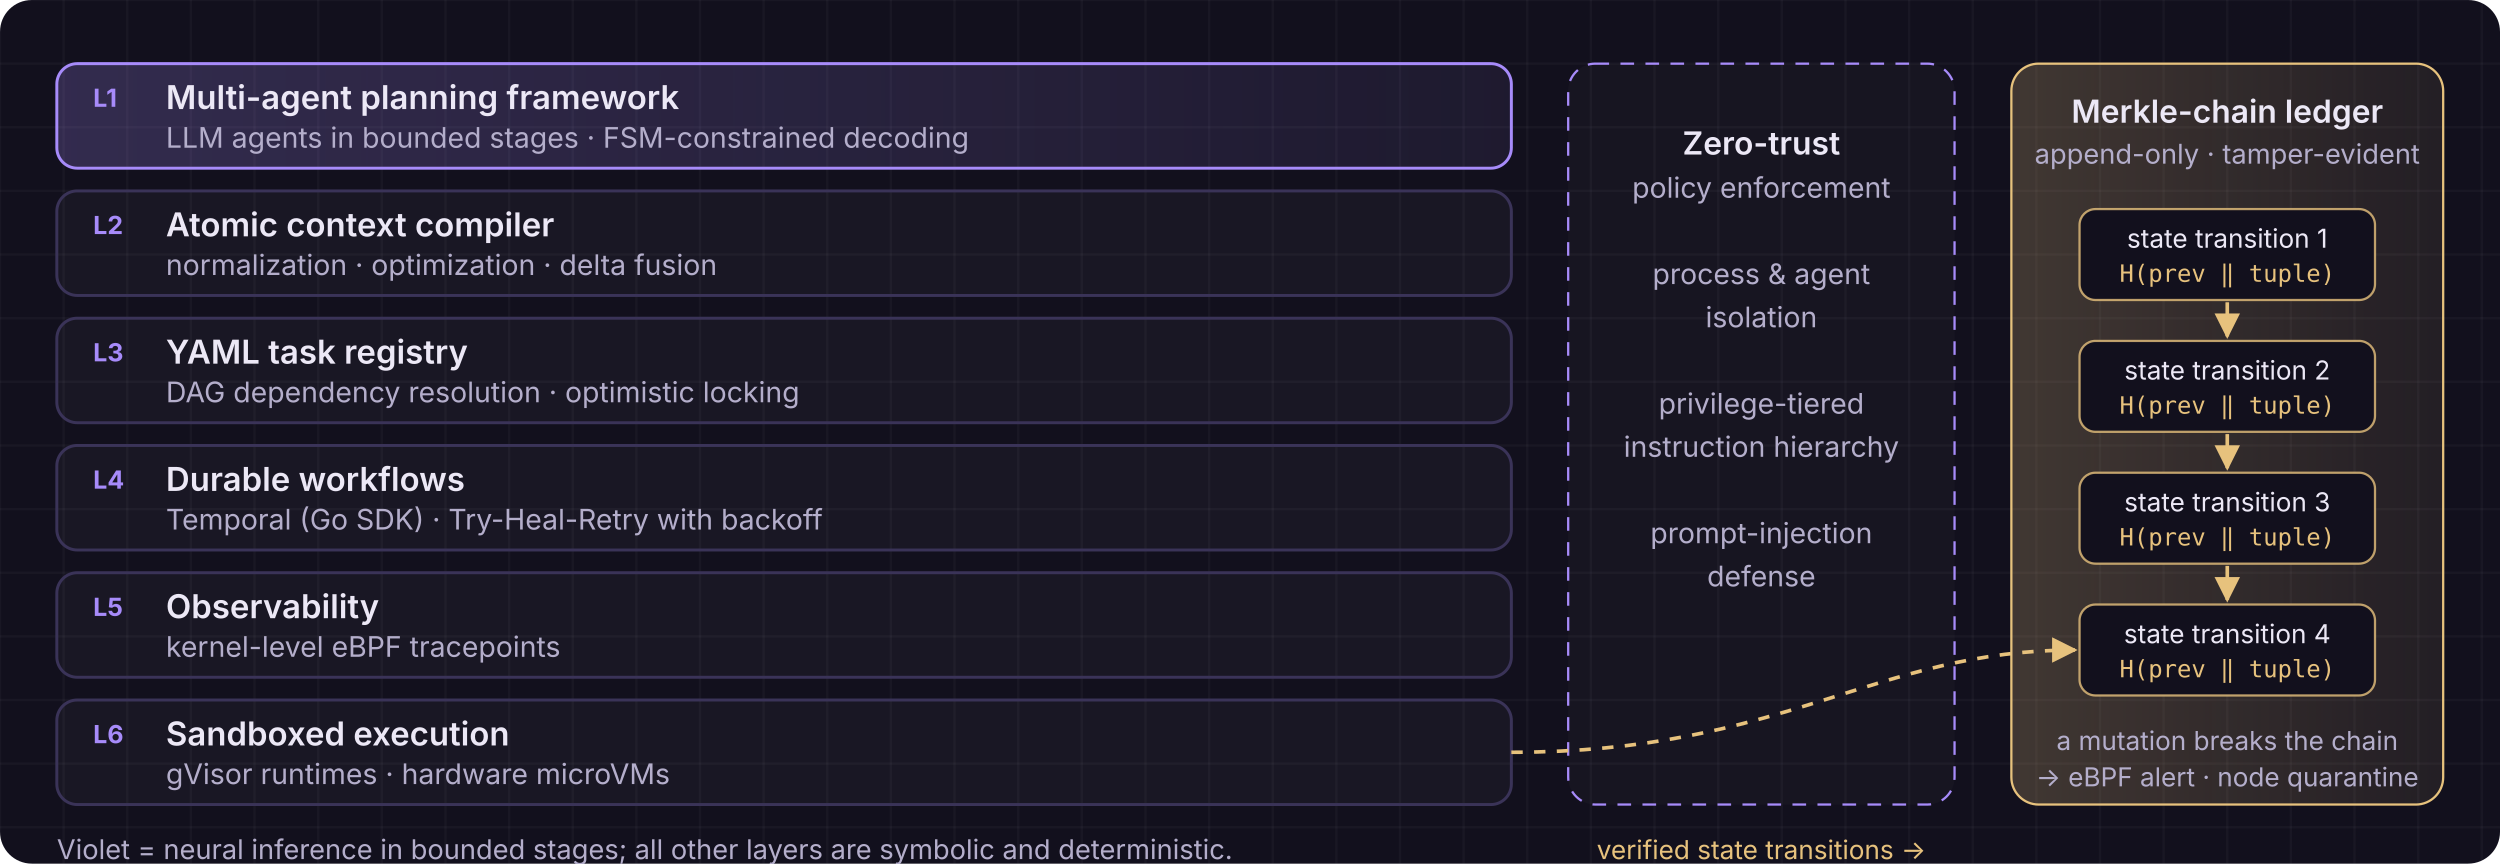
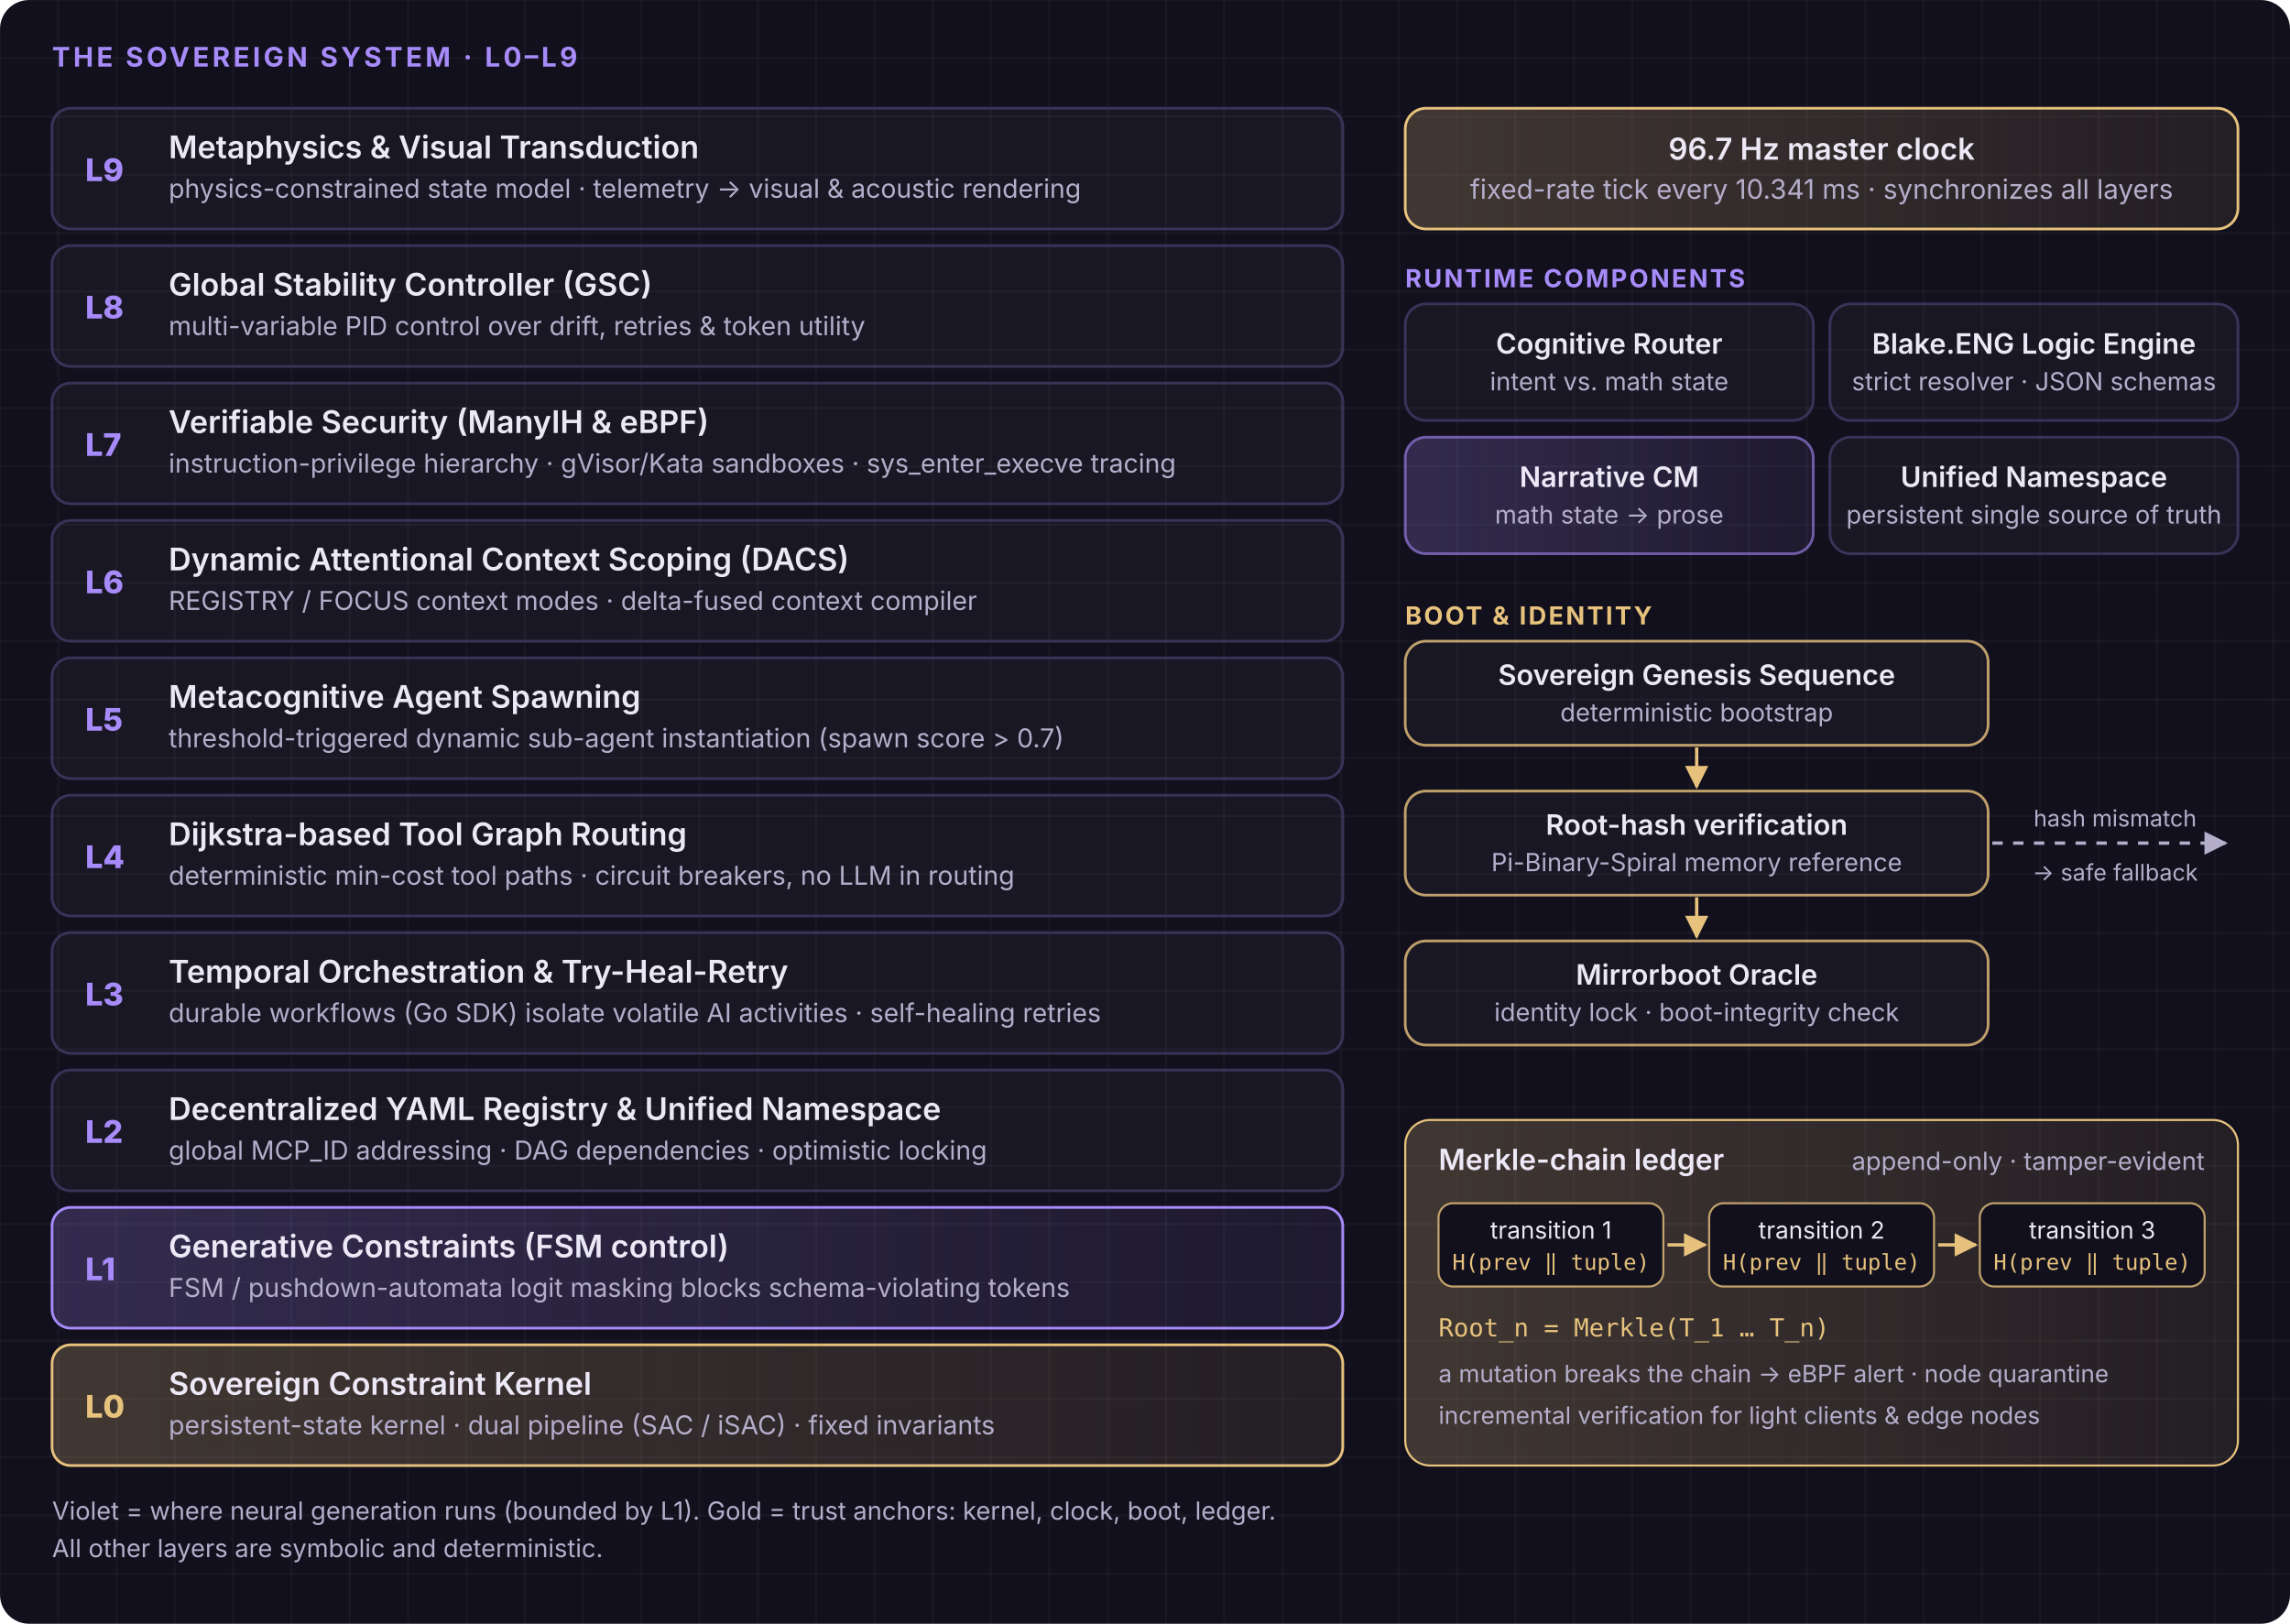
- <svg xmlns="http://www.w3.org/2000/svg" viewBox="0 0 1100 380" role="img" aria-labelledby="t d" font-family="Inter,system-ui,-apple-system,Segoe UI,Roboto,sans-serif">
+ <svg xmlns="http://www.w3.org/2000/svg" viewBox="0 0 1100 780" role="img" aria-labelledby="t d" font-family="Inter,system-ui,-apple-system,Segoe UI,Roboto,sans-serif">
  <defs>
    <marker id="a" viewBox="0 0 10 10" refX="9" refY="5" markerWidth="7" markerHeight="7" orient="auto-start-reverse">
      <path d="M0 0L10 5L0 10z" fill="#b4aecb" />
    </marker>
    <marker id="ag" viewBox="0 0 10 10" refX="9" refY="5" markerWidth="7" markerHeight="7" orient="auto-start-reverse">
      <path d="M0 0L10 5L0 10z" fill="#e7c27d" />
    </marker>
    <marker id="av" viewBox="0 0 10 10" refX="9" refY="5" markerWidth="7" markerHeight="7" orient="auto-start-reverse">
      <path d="M0 0L10 5L0 10z" fill="#a78bfa" />
    </marker>
    <linearGradient id="gv" x1="0" x2="1">
      <stop offset="0" stop-color="#a78bfa" stop-opacity=".22" />
      <stop offset="1" stop-color="#a78bfa" stop-opacity=".08" />
    </linearGradient>
    <linearGradient id="gg" x1="0" x2="1">
      <stop offset="0" stop-color="#e7c27d" stop-opacity=".22" />
      <stop offset="1" stop-color="#e7c27d" stop-opacity=".08" />
    </linearGradient>
  </defs>
-   <rect width="1100" height="380" rx="14" fill="#12101d" />
+   <rect width="1100" height="780" rx="14" fill="#12101d" />
  <g fill="none" stroke="#ffffff08">
-     <path d="M0 0V380" />
-     <path d="M28 0V380" />
-     <path d="M56 0V380" />
-     <path d="M84 0V380" />
-     <path d="M112 0V380" />
-     <path d="M140 0V380" />
-     <path d="M168 0V380" />
-     <path d="M196 0V380" />
-     <path d="M224 0V380" />
-     <path d="M252 0V380" />
-     <path d="M280 0V380" />
-     <path d="M308 0V380" />
-     <path d="M336 0V380" />
-     <path d="M364 0V380" />
-     <path d="M392 0V380" />
-     <path d="M420 0V380" />
-     <path d="M448 0V380" />
-     <path d="M476 0V380" />
-     <path d="M504 0V380" />
-     <path d="M532 0V380" />
-     <path d="M560 0V380" />
-     <path d="M588 0V380" />
-     <path d="M616 0V380" />
-     <path d="M644 0V380" />
-     <path d="M672 0V380" />
-     <path d="M700 0V380" />
-     <path d="M728 0V380" />
-     <path d="M756 0V380" />
-     <path d="M784 0V380" />
-     <path d="M812 0V380" />
-     <path d="M840 0V380" />
-     <path d="M868 0V380" />
-     <path d="M896 0V380" />
-     <path d="M924 0V380" />
-     <path d="M952 0V380" />
-     <path d="M980 0V380" />
-     <path d="M1008 0V380" />
-     <path d="M1036 0V380" />
-     <path d="M1064 0V380" />
-     <path d="M1092 0V380" />
+     <path d="M0 0V780" />
+     <path d="M28 0V780" />
+     <path d="M56 0V780" />
+     <path d="M84 0V780" />
+     <path d="M112 0V780" />
+     <path d="M140 0V780" />
+     <path d="M168 0V780" />
+     <path d="M196 0V780" />
+     <path d="M224 0V780" />
+     <path d="M252 0V780" />
+     <path d="M280 0V780" />
+     <path d="M308 0V780" />
+     <path d="M336 0V780" />
+     <path d="M364 0V780" />
+     <path d="M392 0V780" />
+     <path d="M420 0V780" />
+     <path d="M448 0V780" />
+     <path d="M476 0V780" />
+     <path d="M504 0V780" />
+     <path d="M532 0V780" />
+     <path d="M560 0V780" />
+     <path d="M588 0V780" />
+     <path d="M616 0V780" />
+     <path d="M644 0V780" />
+     <path d="M672 0V780" />
+     <path d="M700 0V780" />
+     <path d="M728 0V780" />
+     <path d="M756 0V780" />
+     <path d="M784 0V780" />
+     <path d="M812 0V780" />
+     <path d="M840 0V780" />
+     <path d="M868 0V780" />
+     <path d="M896 0V780" />
+     <path d="M924 0V780" />
+     <path d="M952 0V780" />
+     <path d="M980 0V780" />
+     <path d="M1008 0V780" />
+     <path d="M1036 0V780" />
+     <path d="M1064 0V780" />
+     <path d="M1092 0V780" />
    <path d="M0 0H1100" />
    <path d="M0 28H1100" />
    <path d="M0 56H1100" />
    <path d="M0 84H1100" />
    <path d="M0 112H1100" />
    <path d="M0 140H1100" />
    <path d="M0 168H1100" />
    <path d="M0 196H1100" />
    <path d="M0 224H1100" />
    <path d="M0 252H1100" />
    <path d="M0 280H1100" />
    <path d="M0 308H1100" />
    <path d="M0 336H1100" />
    <path d="M0 364H1100" />
+     <path d="M0 392H1100" />
+     <path d="M0 420H1100" />
+     <path d="M0 448H1100" />
+     <path d="M0 476H1100" />
+     <path d="M0 504H1100" />
+     <path d="M0 532H1100" />
+     <path d="M0 560H1100" />
+     <path d="M0 588H1100" />
+     <path d="M0 616H1100" />
+     <path d="M0 644H1100" />
+     <path d="M0 672H1100" />
+     <path d="M0 700H1100" />
+     <path d="M0 728H1100" />
+     <path d="M0 756H1100" />
  </g>
-   <rect x="25" y="28" width="640" height="46" rx="9" fill="url(#gv)" stroke="#a78bfa" stroke-width="1.3" />
-   <text x="41" y="47" font-size="11" font-weight="700" fill="#a78bfa">L1</text>
-   <text x="73" y="48" font-size="14.5" font-weight="600" fill="#ece8f6">Multi-agent planning framework</text>
-   <text x="73" y="65" font-size="12.5" fill="#b4aecb">LLM agents in bounded stages · FSM-constrained decoding</text>
-   <rect x="25" y="84" width="640" height="46" rx="9" fill="#ffffff08" stroke="#3a3358" stroke-width="1.3" />
-   <text x="41" y="103" font-size="11" font-weight="700" fill="#a78bfa">L2</text>
-   <text x="73" y="104" font-size="14.5" font-weight="600" fill="#ece8f6">Atomic context compiler</text>
-   <text x="73" y="121" font-size="12.5" fill="#b4aecb">normalization · optimization · delta fusion</text>
-   <rect x="25" y="140" width="640" height="46" rx="9" fill="#ffffff08" stroke="#3a3358" stroke-width="1.3" />
-   <text x="41" y="159" font-size="11" font-weight="700" fill="#a78bfa">L3</text>
-   <text x="73" y="160" font-size="14.5" font-weight="600" fill="#ece8f6">YAML task registry</text>
-   <text x="73" y="177" font-size="12.5" fill="#b4aecb">DAG dependency resolution · optimistic locking</text>
-   <rect x="25" y="196" width="640" height="46" rx="9" fill="#ffffff08" stroke="#3a3358" stroke-width="1.3" />
-   <text x="41" y="215" font-size="11" font-weight="700" fill="#a78bfa">L4</text>
-   <text x="73" y="216" font-size="14.5" font-weight="600" fill="#ece8f6">Durable workflows</text>
-   <text x="73" y="233" font-size="12.5" fill="#b4aecb">Temporal (Go SDK) · Try-Heal-Retry with backoff</text>
-   <rect x="25" y="252" width="640" height="46" rx="9" fill="#ffffff08" stroke="#3a3358" stroke-width="1.3" />
-   <text x="41" y="271" font-size="11" font-weight="700" fill="#a78bfa">L5</text>
-   <text x="73" y="272" font-size="14.5" font-weight="600" fill="#ece8f6">Observability</text>
-   <text x="73" y="289" font-size="12.5" fill="#b4aecb">kernel-level eBPF tracepoints</text>
-   <rect x="25" y="308" width="640" height="46" rx="9" fill="#ffffff08" stroke="#3a3358" stroke-width="1.3" />
-   <text x="41" y="327" font-size="11" font-weight="700" fill="#a78bfa">L6</text>
-   <text x="73" y="328" font-size="14.5" font-weight="600" fill="#ece8f6">Sandboxed execution</text>
-   <text x="73" y="345" font-size="12.5" fill="#b4aecb">gVisor runtimes · hardware microVMs</text>
-   <text x="25" y="378" font-size="12" fill="#b4aecb">Violet = neural inference in bounded stages; all other layers are symbolic and deterministic.</text>
-   <rect x="690" y="28" width="170" height="326" rx="12" fill="#ffffff05" stroke="#a78bfa" stroke-dasharray="6 5" />
-   <text x="775" y="68" text-anchor="middle" font-size="14" font-weight="600" fill="#ece8f6">Zero-trust</text>
-   <text x="775" y="87" text-anchor="middle" font-size="12.5" font-weight="400" fill="#b4aecb">policy enforcement</text>
-   <text x="775" y="125" text-anchor="middle" font-size="12.5" font-weight="400" fill="#b4aecb">process &amp; agent</text>
-   <text x="775" y="144" text-anchor="middle" font-size="12.5" font-weight="400" fill="#b4aecb">isolation</text>
-   <text x="775" y="182" text-anchor="middle" font-size="12.5" font-weight="400" fill="#b4aecb">privilege-tiered</text>
-   <text x="775" y="201" text-anchor="middle" font-size="12.5" font-weight="400" fill="#b4aecb">instruction hierarchy</text>
-   <text x="775" y="239" text-anchor="middle" font-size="12.5" font-weight="400" fill="#b4aecb">prompt-injection</text>
-   <text x="775" y="258" text-anchor="middle" font-size="12.5" font-weight="400" fill="#b4aecb">defense</text>
-   <rect x="885" y="28" width="190" height="326" rx="12" fill="url(#gg)" stroke="#e7c27d" />
-   <text x="980" y="54" text-anchor="middle" font-size="14" font-weight="600" fill="#ece8f6">Merkle-chain ledger</text>
-   <text x="980" y="72" text-anchor="middle" font-size="12" fill="#b4aecb">append-only · tamper-evident</text>
-   <rect x="915" y="92" width="130" height="40" rx="7" fill="#12101d" stroke="#e7c27d" stroke-opacity=".8" />
-   <text x="980" y="109" text-anchor="middle" font-size="11.5" fill="#ece8f6">state transition 1</text>
-   <text x="980" y="124" text-anchor="middle" font-size="10.5" font-family="ui-monospace,monospace" fill="#e7c27d">H(prev ‖ tuple)</text>
-   <rect x="915" y="150" width="130" height="40" rx="7" fill="#12101d" stroke="#e7c27d" stroke-opacity=".8" />
-   <text x="980" y="167" text-anchor="middle" font-size="11.5" fill="#ece8f6">state transition 2</text>
-   <text x="980" y="182" text-anchor="middle" font-size="10.5" font-family="ui-monospace,monospace" fill="#e7c27d">H(prev ‖ tuple)</text>
-   <path d="M980 133L980 148" stroke="#e7c27d" stroke-width="1.6" fill="none" marker-end="url(#ag)" />
-   <rect x="915" y="208" width="130" height="40" rx="7" fill="#12101d" stroke="#e7c27d" stroke-opacity=".8" />
-   <text x="980" y="225" text-anchor="middle" font-size="11.5" fill="#ece8f6">state transition 3</text>
-   <text x="980" y="240" text-anchor="middle" font-size="10.5" font-family="ui-monospace,monospace" fill="#e7c27d">H(prev ‖ tuple)</text>
-   <path d="M980 191L980 206" stroke="#e7c27d" stroke-width="1.6" fill="none" marker-end="url(#ag)" />
-   <rect x="915" y="266" width="130" height="40" rx="7" fill="#12101d" stroke="#e7c27d" stroke-opacity=".8" />
-   <text x="980" y="283" text-anchor="middle" font-size="11.5" fill="#ece8f6">state transition 4</text>
-   <text x="980" y="298" text-anchor="middle" font-size="10.5" font-family="ui-monospace,monospace" fill="#e7c27d">H(prev ‖ tuple)</text>
-   <path d="M980 249L980 264" stroke="#e7c27d" stroke-width="1.6" fill="none" marker-end="url(#ag)" />
-   <text x="980" y="330" text-anchor="middle" font-size="11.5" fill="#b4aecb">a mutation breaks the chain</text>
-   <text x="980" y="346" text-anchor="middle" font-size="11.5" fill="#b4aecb">→ eBPF alert · node quarantine</text>
-   <path d="M665 331.0C785 331.0,825 286,913 286" stroke="#e7c27d" stroke-width="1.6" fill="none" marker-end="url(#ag)" stroke-dasharray="5 5" />
-   <text x="775" y="378" text-anchor="middle" font-size="11.5" fill="#e7c27d">verified state transitions →</text>
+   <text x="25" y="32" font-size="13" font-weight="700" letter-spacing="1.5" fill="#a78bfa">THE SOVEREIGN SYSTEM · L0–L9</text>
+   <rect x="25" y="52" width="620" height="58" rx="9" fill="#ffffff08" stroke="#3a3358" stroke-width="1.3" />
+   <text x="41" y="87" font-size="15" font-weight="800" fill="#a78bfa">L9</text>
+   <text x="81" y="76" font-size="15" font-weight="600" fill="#ece8f6">Metaphysics &amp; Visual Transduction</text>
+   <text x="81" y="95" font-size="12.5" fill="#b4aecb">physics-constrained state model · telemetry → visual &amp; acoustic rendering</text>
+   <rect x="25" y="118" width="620" height="58" rx="9" fill="#ffffff08" stroke="#3a3358" stroke-width="1.3" />
+   <text x="41" y="153" font-size="15" font-weight="800" fill="#a78bfa">L8</text>
+   <text x="81" y="142" font-size="15" font-weight="600" fill="#ece8f6">Global Stability Controller (GSC)</text>
+   <text x="81" y="161" font-size="12.5" fill="#b4aecb">multi-variable PID control over drift, retries &amp; token utility</text>
+   <rect x="25" y="184" width="620" height="58" rx="9" fill="#ffffff08" stroke="#3a3358" stroke-width="1.3" />
+   <text x="41" y="219" font-size="15" font-weight="800" fill="#a78bfa">L7</text>
+   <text x="81" y="208" font-size="15" font-weight="600" fill="#ece8f6">Verifiable Security (ManyIH &amp; eBPF)</text>
+   <text x="81" y="227" font-size="12.5" fill="#b4aecb">instruction-privilege hierarchy · gVisor/Kata sandboxes · sys_enter_execve tracing</text>
+   <rect x="25" y="250" width="620" height="58" rx="9" fill="#ffffff08" stroke="#3a3358" stroke-width="1.3" />
+   <text x="41" y="285" font-size="15" font-weight="800" fill="#a78bfa">L6</text>
+   <text x="81" y="274" font-size="15" font-weight="600" fill="#ece8f6">Dynamic Attentional Context Scoping (DACS)</text>
+   <text x="81" y="293" font-size="12.5" fill="#b4aecb">REGISTRY / FOCUS context modes · delta-fused context compiler</text>
+   <rect x="25" y="316" width="620" height="58" rx="9" fill="#ffffff08" stroke="#3a3358" stroke-width="1.3" />
+   <text x="41" y="351" font-size="15" font-weight="800" fill="#a78bfa">L5</text>
+   <text x="81" y="340" font-size="15" font-weight="600" fill="#ece8f6">Metacognitive Agent Spawning</text>
+   <text x="81" y="359" font-size="12.5" fill="#b4aecb">threshold-triggered dynamic sub-agent instantiation (spawn score &gt; 0.7)</text>
+   <rect x="25" y="382" width="620" height="58" rx="9" fill="#ffffff08" stroke="#3a3358" stroke-width="1.3" />
+   <text x="41" y="417" font-size="15" font-weight="800" fill="#a78bfa">L4</text>
+   <text x="81" y="406" font-size="15" font-weight="600" fill="#ece8f6">Dijkstra-based Tool Graph Routing</text>
+   <text x="81" y="425" font-size="12.5" fill="#b4aecb">deterministic min-cost tool paths · circuit breakers, no LLM in routing</text>
+   <rect x="25" y="448" width="620" height="58" rx="9" fill="#ffffff08" stroke="#3a3358" stroke-width="1.3" />
+   <text x="41" y="483" font-size="15" font-weight="800" fill="#a78bfa">L3</text>
+   <text x="81" y="472" font-size="15" font-weight="600" fill="#ece8f6">Temporal Orchestration &amp; Try-Heal-Retry</text>
+   <text x="81" y="491" font-size="12.5" fill="#b4aecb">durable workflows (Go SDK) isolate volatile AI activities · self-healing retries</text>
+   <rect x="25" y="514" width="620" height="58" rx="9" fill="#ffffff08" stroke="#3a3358" stroke-width="1.3" />
+   <text x="41" y="549" font-size="15" font-weight="800" fill="#a78bfa">L2</text>
+   <text x="81" y="538" font-size="15" font-weight="600" fill="#ece8f6">Decentralized YAML Registry &amp; Unified Namespace</text>
+   <text x="81" y="557" font-size="12.5" fill="#b4aecb">global MCP_ID addressing · DAG dependencies · optimistic locking</text>
+   <rect x="25" y="580" width="620" height="58" rx="9" fill="url(#gv)" stroke="#a78bfa" stroke-width="1.3" />
+   <text x="41" y="615" font-size="15" font-weight="800" fill="#a78bfa">L1</text>
+   <text x="81" y="604" font-size="15" font-weight="600" fill="#ece8f6">Generative Constraints (FSM control)</text>
+   <text x="81" y="623" font-size="12.5" fill="#b4aecb">FSM / pushdown-automata logit masking blocks schema-violating tokens</text>
+   <rect x="25" y="646" width="620" height="58" rx="9" fill="url(#gg)" stroke="#e7c27d" stroke-width="1.3" />
+   <text x="41" y="681" font-size="15" font-weight="800" fill="#e7c27d">L0</text>
+   <text x="81" y="670" font-size="15" font-weight="600" fill="#ece8f6">Sovereign Constraint Kernel</text>
+   <text x="81" y="689" font-size="12.5" fill="#b4aecb">persistent-state kernel · dual pipeline (SAC / iSAC) · fixed invariants</text>
+   <text x="25" y="730" font-size="12" fill="#b4aecb">Violet = where neural generation runs (bounded by L1). Gold = trust anchors: kernel, clock, boot, ledger.</text>
+   <text x="25" y="748" font-size="12" fill="#b4aecb">All other layers are symbolic and deterministic.</text>
+   <rect x="675" y="52" width="400" height="58" rx="10" fill="url(#gg)" stroke="#e7c27d" stroke-width="1.3" />
+   <text x="875.0" y="76.7" text-anchor="middle" font-size="14.5" font-weight="600" fill="#ece8f6">96.7 Hz master clock</text>
+   <text x="875.0" y="95.5" text-anchor="middle" font-size="13.0" font-weight="400" fill="#b4aecb">fixed-rate tick every 10.341 ms · synchronizes all layers</text>
+   <text x="675" y="138" font-size="12" font-weight="700" letter-spacing="1" fill="#a78bfa">RUNTIME COMPONENTS</text>
+   <rect x="675" y="146" width="196" height="56" rx="10" fill="#ffffff08" stroke="#3a3358" stroke-width="1.3" />
+   <text x="773.0" y="169.9" text-anchor="middle" font-size="13.5" font-weight="600" fill="#ece8f6">Cognitive Router</text>
+   <text x="773.0" y="187.5" text-anchor="middle" font-size="12.0" font-weight="400" fill="#b4aecb">intent vs. math state</text>
+   <rect x="879" y="146" width="196" height="56" rx="10" fill="#ffffff08" stroke="#3a3358" stroke-width="1.3" />
+   <text x="977.0" y="169.9" text-anchor="middle" font-size="13.5" font-weight="600" fill="#ece8f6">Blake.ENG Logic Engine</text>
+   <text x="977.0" y="187.5" text-anchor="middle" font-size="12.0" font-weight="400" fill="#b4aecb">strict resolver · JSON schemas</text>
+   <rect x="675" y="210" width="196" height="56" rx="10" fill="url(#gv)" stroke="#a78bfa99" stroke-width="1.3" />
+   <text x="773.0" y="233.9" text-anchor="middle" font-size="13.5" font-weight="600" fill="#ece8f6">Narrative CM</text>
+   <text x="773.0" y="251.5" text-anchor="middle" font-size="12.0" font-weight="400" fill="#b4aecb">math state → prose</text>
+   <rect x="879" y="210" width="196" height="56" rx="10" fill="#ffffff08" stroke="#3a3358" stroke-width="1.3" />
+   <text x="977.0" y="233.9" text-anchor="middle" font-size="13.5" font-weight="600" fill="#ece8f6">Unified Namespace</text>
+   <text x="977.0" y="251.5" text-anchor="middle" font-size="12.0" font-weight="400" fill="#b4aecb">persistent single source of truth</text>
+   <text x="675" y="300" font-size="12" font-weight="700" letter-spacing="1" fill="#e7c27d">BOOT &amp; IDENTITY</text>
+   <rect x="675" y="308" width="280" height="50" rx="10" fill="#ffffff08" stroke="#e7c27dcc" stroke-width="1.3" />
+   <text x="815.0" y="329.0" text-anchor="middle" font-size="13.5" font-weight="600" fill="#ece8f6">Sovereign Genesis Sequence</text>
+   <text x="815.0" y="346.5" text-anchor="middle" font-size="12.0" font-weight="400" fill="#b4aecb">deterministic bootstrap</text>
+   <rect x="675" y="380" width="280" height="50" rx="10" fill="#ffffff08" stroke="#e7c27dcc" stroke-width="1.3" />
+   <text x="815.0" y="401.0" text-anchor="middle" font-size="13.5" font-weight="600" fill="#ece8f6">Root-hash verification</text>
+   <text x="815.0" y="418.5" text-anchor="middle" font-size="12.0" font-weight="400" fill="#b4aecb">Pi-Binary-Spiral memory reference</text>
+   <path d="M815 359L815 378" stroke="#e7c27d" stroke-width="1.6" fill="none" marker-end="url(#ag)" />
+   <rect x="675" y="452" width="280" height="50" rx="10" fill="#ffffff08" stroke="#e7c27dcc" stroke-width="1.3" />
+   <text x="815.0" y="473.0" text-anchor="middle" font-size="13.5" font-weight="600" fill="#ece8f6">Mirrorboot Oracle</text>
+   <text x="815.0" y="490.5" text-anchor="middle" font-size="12.0" font-weight="400" fill="#b4aecb">identity lock · boot-integrity check</text>
+   <path d="M815 431L815 450" stroke="#e7c27d" stroke-width="1.6" fill="none" marker-end="url(#ag)" />
+   <path d="M957 405.0L1069 405.0" stroke="#b4aecb" stroke-width="1.6" fill="none" marker-end="url(#a)" stroke-dasharray="5 5" />
+   <text x="1016" y="397.0" text-anchor="middle" font-size="11" fill="#b4aecb">hash mismatch</text>
+   <text x="1016" y="423.0" text-anchor="middle" font-size="11" fill="#b4aecb">→ safe fallback</text>
+   <rect x="675" y="538" width="400" height="166" rx="12" fill="url(#gg)" stroke="#e7c27d" />
+   <text x="691" y="562" font-size="14" font-weight="600" fill="#ece8f6">Merkle-chain ledger</text>
+   <text x="1059" y="562" text-anchor="end" font-size="12" fill="#b4aecb">append-only · tamper-evident</text>
+   <rect x="691" y="578" width="108" height="40" rx="7" fill="#12101d" stroke="#e7c27d" stroke-opacity=".8" />
+   <text x="745.0" y="595" text-anchor="middle" font-size="11.5" fill="#ece8f6">transition 1</text>
+   <text x="745.0" y="610" text-anchor="middle" font-size="10.5" font-family="ui-monospace,monospace" fill="#e7c27d">H(prev ‖ tuple)</text>
+   <rect x="821" y="578" width="108" height="40" rx="7" fill="#12101d" stroke="#e7c27d" stroke-opacity=".8" />
+   <text x="875.0" y="595" text-anchor="middle" font-size="11.5" fill="#ece8f6">transition 2</text>
+   <text x="875.0" y="610" text-anchor="middle" font-size="10.5" font-family="ui-monospace,monospace" fill="#e7c27d">H(prev ‖ tuple)</text>
+   <path d="M801 598L819 598" stroke="#e7c27d" stroke-width="1.6" fill="none" marker-end="url(#ag)" />
+   <rect x="951" y="578" width="108" height="40" rx="7" fill="#12101d" stroke="#e7c27d" stroke-opacity=".8" />
+   <text x="1005.0" y="595" text-anchor="middle" font-size="11.5" fill="#ece8f6">transition 3</text>
+   <text x="1005.0" y="610" text-anchor="middle" font-size="10.5" font-family="ui-monospace,monospace" fill="#e7c27d">H(prev ‖ tuple)</text>
+   <path d="M931 598L949 598" stroke="#e7c27d" stroke-width="1.6" fill="none" marker-end="url(#ag)" />
+   <text x="691" y="642" font-size="12" font-family="ui-monospace,monospace" fill="#e7c27d">Root_n = Merkle(T_1 … T_n)</text>
+   <text x="691" y="664" font-size="11.5" fill="#b4aecb">a mutation breaks the chain → eBPF alert · node quarantine</text>
+   <text x="691" y="684" font-size="11.5" fill="#b4aecb">incremental verification for light clients &amp; edge nodes</text>
</svg>
